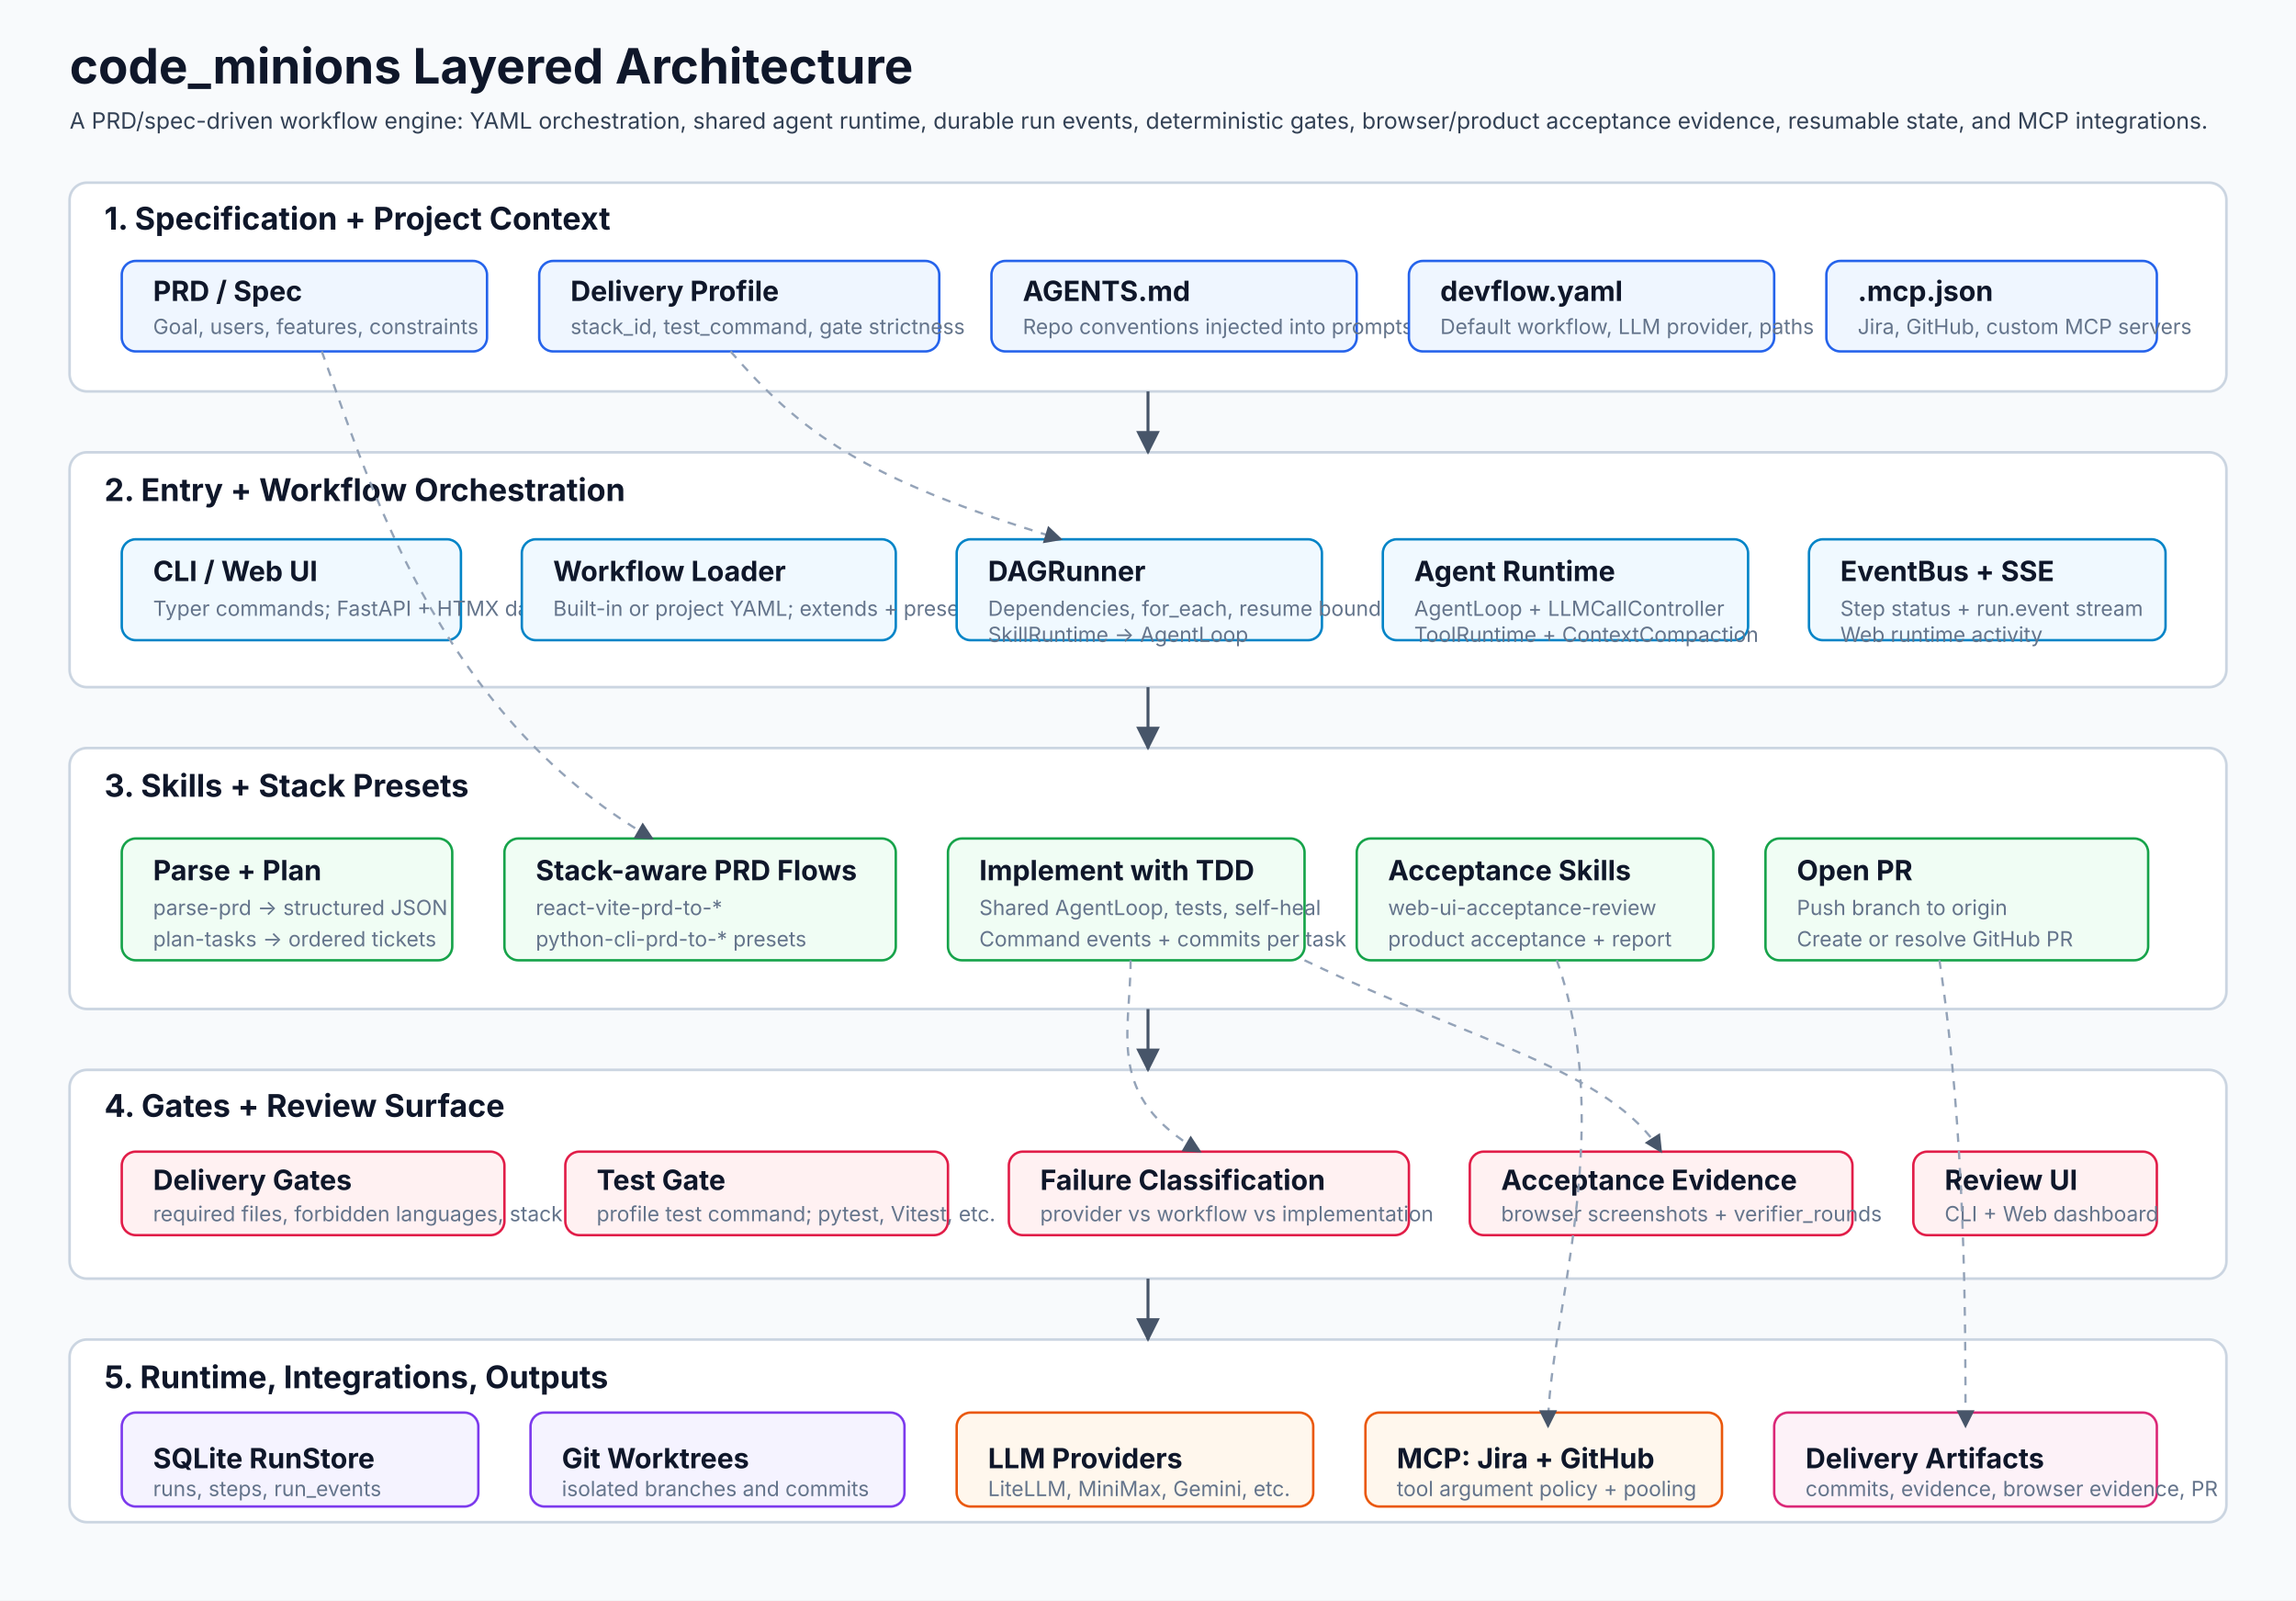
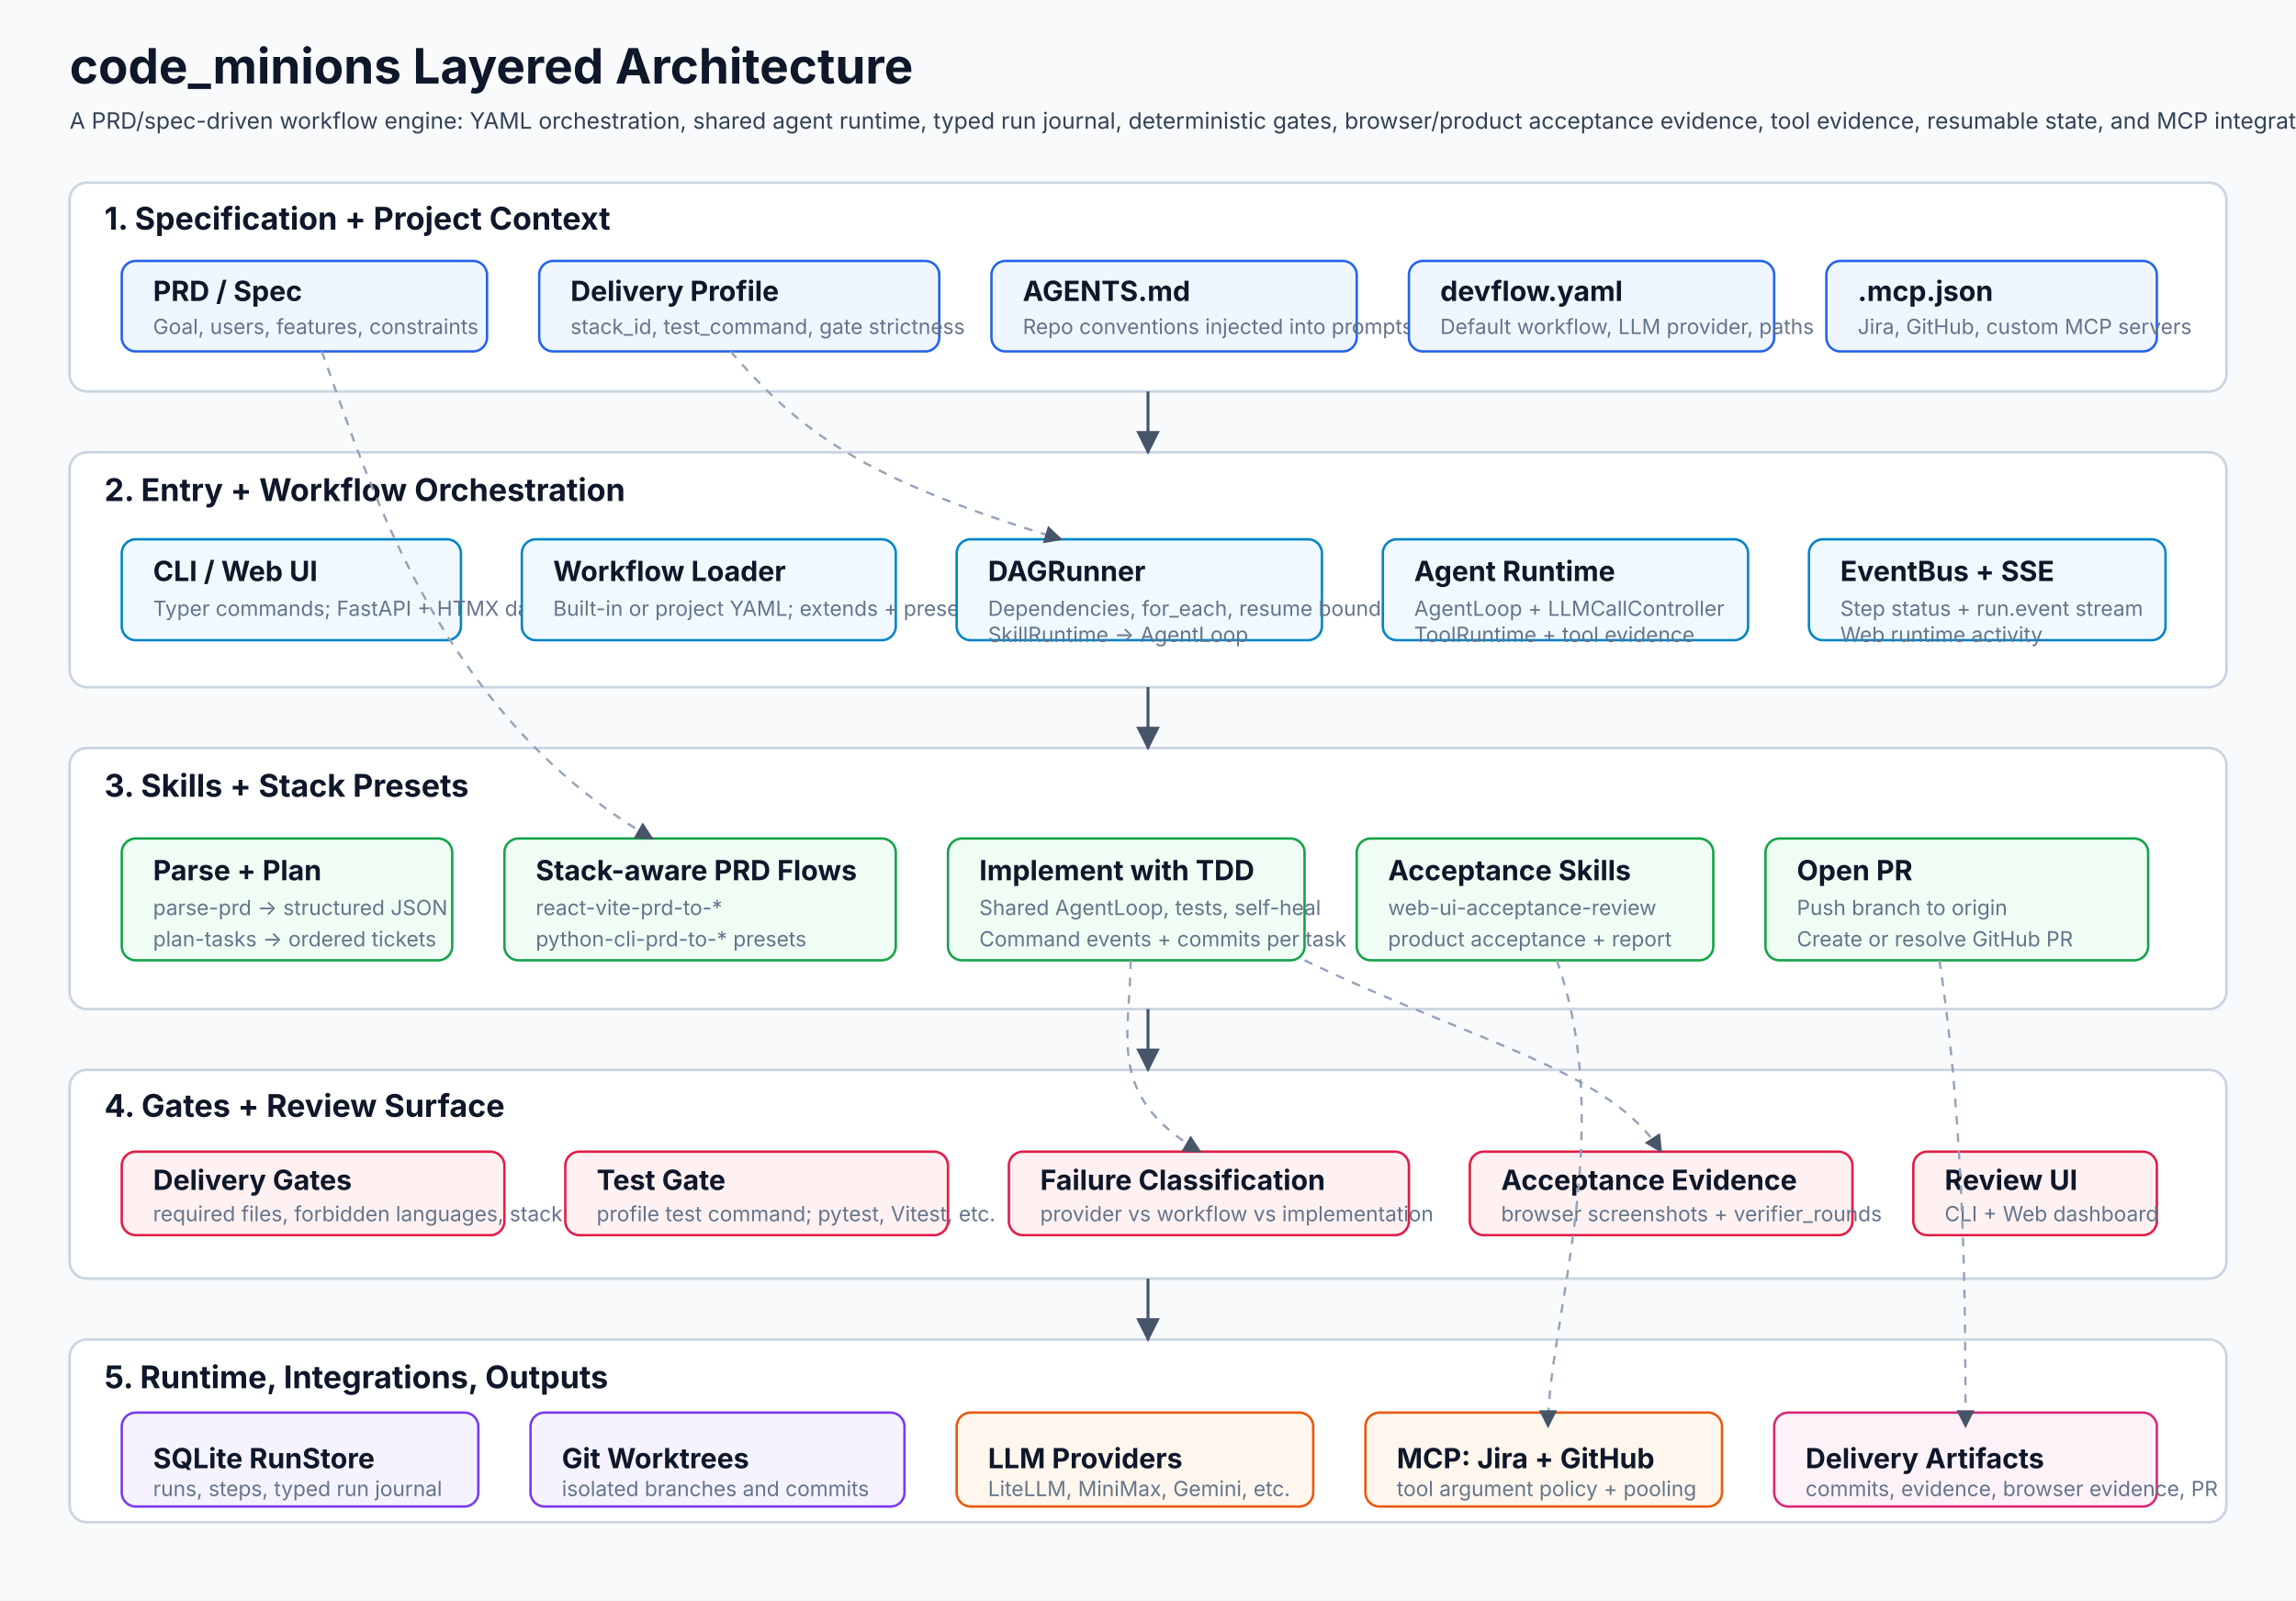
<svg xmlns="http://www.w3.org/2000/svg" width="1320" height="920" viewBox="0 0 1320 920" role="img" aria-labelledby="title desc">
  <defs>
    <marker id="arrow" viewBox="0 0 10 10" refX="9" refY="5" markerWidth="8" markerHeight="8" orient="auto-start-reverse">
      <path d="M 0 0 L 10 5 L 0 10 z" fill="#475569" />
    </marker>
    <style>
      .bg { fill: #f8fafc; }
      .layer { fill: #ffffff; stroke: #cbd5e1; stroke-width: 1.5; rx: 10; }
      .input { fill: #eff6ff; stroke: #2563eb; stroke-width: 1.4; rx: 8; }
      .orch { fill: #f0f9ff; stroke: #0284c7; stroke-width: 1.4; rx: 8; }
      .skill { fill: #f0fdf4; stroke: #16a34a; stroke-width: 1.4; rx: 8; }
      .gate { fill: #fff1f2; stroke: #e11d48; stroke-width: 1.4; rx: 8; }
      .runtime { fill: #f5f3ff; stroke: #7c3aed; stroke-width: 1.4; rx: 8; }
      .external { fill: #fff7ed; stroke: #ea580c; stroke-width: 1.4; rx: 8; }
      .output { fill: #fdf2f8; stroke: #db2777; stroke-width: 1.4; rx: 8; }
      .title { fill: #0f172a; font: 700 28px system-ui, -apple-system, BlinkMacSystemFont, "Segoe UI", sans-serif; }
      .layerTitle { fill: #0f172a; font: 700 18px system-ui, -apple-system, BlinkMacSystemFont, "Segoe UI", sans-serif; }
      .label { fill: #0f172a; font: 650 16px system-ui, -apple-system, BlinkMacSystemFont, "Segoe UI", sans-serif; }
      .text { fill: #334155; font: 13px system-ui, -apple-system, BlinkMacSystemFont, "Segoe UI", sans-serif; }
      .small { fill: #64748b; font: 12px system-ui, -apple-system, BlinkMacSystemFont, "Segoe UI", sans-serif; }
      .arrow { stroke: #475569; stroke-width: 1.7; fill: none; marker-end: url(#arrow); }
      .soft { stroke: #94a3b8; stroke-width: 1.3; fill: none; stroke-dasharray: 5 5; marker-end: url(#arrow); }
    </style>
  </defs>
  <rect class="bg" width="1320" height="920" />
  <text x="40" y="48" class="title">code_minions Layered Architecture</text>
-   <text x="40" y="74" class="text">A PRD/spec-driven workflow engine: YAML orchestration, shared agent runtime, durable run events, deterministic gates, browser/product acceptance evidence, resumable state, and MCP integrations.</text>
+   <text x="40" y="74" class="text">A PRD/spec-driven workflow engine: YAML orchestration, shared agent runtime, typed run journal, deterministic gates, browser/product acceptance evidence, tool evidence, resumable state, and MCP integrations.</text>
  <rect x="40" y="105" width="1240" height="120" class="layer" />
  <text x="60" y="132" class="layerTitle">1. Specification + Project Context</text>
  <rect x="70" y="150" width="210" height="52" class="input" />
  <text x="88" y="173" class="label">PRD / Spec</text>
  <text x="88" y="192" class="small">Goal, users, features, constraints</text>
  <rect x="310" y="150" width="230" height="52" class="input" />
  <text x="328" y="173" class="label">Delivery Profile</text>
  <text x="328" y="192" class="small">stack_id, test_command, gate strictness</text>
  <rect x="570" y="150" width="210" height="52" class="input" />
  <text x="588" y="173" class="label">AGENTS.md</text>
  <text x="588" y="192" class="small">Repo conventions injected into prompts</text>
  <rect x="810" y="150" width="210" height="52" class="input" />
  <text x="828" y="173" class="label">devflow.yaml</text>
  <text x="828" y="192" class="small">Default workflow, LLM provider, paths</text>
  <rect x="1050" y="150" width="190" height="52" class="input" />
  <text x="1068" y="173" class="label">.mcp.json</text>
  <text x="1068" y="192" class="small">Jira, GitHub, custom MCP servers</text>
  <rect x="40" y="260" width="1240" height="135" class="layer" />
  <text x="60" y="288" class="layerTitle">2. Entry + Workflow Orchestration</text>
  <rect x="70" y="310" width="195" height="58" class="orch" />
  <text x="88" y="334" class="label">CLI / Web UI</text>
  <text x="88" y="354" class="small">Typer commands; FastAPI + HTMX dashboard</text>
  <rect x="300" y="310" width="215" height="58" class="orch" />
  <text x="318" y="334" class="label">Workflow Loader</text>
  <text x="318" y="354" class="small">Built-in or project YAML; extends + presets</text>
  <rect x="550" y="310" width="210" height="58" class="orch" />
  <text x="568" y="334" class="label">DAGRunner</text>
  <text x="568" y="354" class="small">Dependencies, for_each, resume boundaries</text>
  <text x="568" y="369" class="small">SkillRuntime -&gt; AgentLoop</text>
  <rect x="795" y="310" width="210" height="58" class="orch" />
  <text x="813" y="334" class="label">Agent Runtime</text>
  <text x="813" y="354" class="small">AgentLoop + LLMCallController</text>
-   <text x="813" y="369" class="small">ToolRuntime + ContextCompaction</text>
+   <text x="813" y="369" class="small">ToolRuntime + tool evidence</text>
  <rect x="1040" y="310" width="205" height="58" class="orch" />
  <text x="1058" y="334" class="label">EventBus + SSE</text>
  <text x="1058" y="354" class="small">Step status + run.event stream</text>
  <text x="1058" y="369" class="small">Web runtime activity</text>
  <rect x="40" y="430" width="1240" height="150" class="layer" />
  <text x="60" y="458" class="layerTitle">3. Skills + Stack Presets</text>
  <rect x="70" y="482" width="190" height="70" class="skill" />
  <text x="88" y="506" class="label">Parse + Plan</text>
  <text x="88" y="526" class="small">parse-prd -&gt; structured JSON</text>
  <text x="88" y="544" class="small">plan-tasks -&gt; ordered tickets</text>
  <rect x="290" y="482" width="225" height="70" class="skill" />
  <text x="308" y="506" class="label">Stack-aware PRD Flows</text>
  <text x="308" y="526" class="small">react-vite-prd-to-*</text>
  <text x="308" y="544" class="small">python-cli-prd-to-* presets</text>
  <rect x="545" y="482" width="205" height="70" class="skill" />
  <text x="563" y="506" class="label">Implement with TDD</text>
  <text x="563" y="526" class="small">Shared AgentLoop, tests, self-heal</text>
  <text x="563" y="544" class="small">Command events + commits per task</text>
  <rect x="780" y="482" width="205" height="70" class="skill" />
  <text x="798" y="506" class="label">Acceptance Skills</text>
  <text x="798" y="526" class="small">web-ui-acceptance-review</text>
  <text x="798" y="544" class="small">product acceptance + report</text>
  <rect x="1015" y="482" width="220" height="70" class="skill" />
  <text x="1033" y="506" class="label">Open PR</text>
  <text x="1033" y="526" class="small">Push branch to origin</text>
  <text x="1033" y="544" class="small">Create or resolve GitHub PR</text>
  <rect x="40" y="615" width="1240" height="120" class="layer" />
  <text x="60" y="642" class="layerTitle">4. Gates + Review Surface</text>
  <rect x="70" y="662" width="220" height="48" class="gate" />
  <text x="88" y="684" class="label">Delivery Gates</text>
  <text x="88" y="702" class="small">required files, forbidden languages, stack checks</text>
  <rect x="325" y="662" width="220" height="48" class="gate" />
  <text x="343" y="684" class="label">Test Gate</text>
  <text x="343" y="702" class="small">profile test command; pytest, Vitest, etc.</text>
  <rect x="580" y="662" width="230" height="48" class="gate" />
  <text x="598" y="684" class="label">Failure Classification</text>
  <text x="598" y="702" class="small">provider vs workflow vs implementation</text>
  <rect x="845" y="662" width="220" height="48" class="gate" />
  <text x="863" y="684" class="label">Acceptance Evidence</text>
  <text x="863" y="702" class="small">browser screenshots + verifier_rounds</text>
  <rect x="1100" y="662" width="140" height="48" class="gate" />
  <text x="1118" y="684" class="label">Review UI</text>
  <text x="1118" y="702" class="small">CLI + Web dashboard</text>
  <rect x="40" y="770" width="1240" height="105" class="layer" />
  <text x="60" y="798" class="layerTitle">5. Runtime, Integrations, Outputs</text>
  <rect x="70" y="812" width="205" height="54" class="runtime" />
  <text x="88" y="844" class="label">SQLite RunStore</text>
-   <text x="88" y="860" class="small">runs, steps, run_events</text>
+   <text x="88" y="860" class="small">runs, steps, typed run journal</text>
  <rect x="305" y="812" width="215" height="54" class="runtime" />
  <text x="323" y="844" class="label">Git Worktrees</text>
  <text x="323" y="860" class="small">isolated branches and commits</text>
  <rect x="550" y="812" width="205" height="54" class="external" />
  <text x="568" y="844" class="label">LLM Providers</text>
  <text x="568" y="860" class="small">LiteLLM, MiniMax, Gemini, etc.</text>
  <rect x="785" y="812" width="205" height="54" class="external" />
  <text x="803" y="844" class="label">MCP: Jira + GitHub</text>
  <text x="803" y="860" class="small">tool argument policy + pooling</text>
  <rect x="1020" y="812" width="220" height="54" class="output" />
  <text x="1038" y="844" class="label">Delivery Artifacts</text>
  <text x="1038" y="860" class="small">commits, evidence, browser evidence, PR</text>
  <path class="arrow" d="M 660 225 L 660 260" />
  <path class="arrow" d="M 660 395 L 660 430" />
  <path class="arrow" d="M 660 580 L 660 615" />
  <path class="arrow" d="M 660 735 L 660 770" />
  <path class="soft" d="M 420 202 C 460 248 495 275 610 310" />
  <path class="soft" d="M 185 202 C 210 270 250 410 375 482" />
  <path class="soft" d="M 650 552 C 650 595 635 630 690 662" />
  <path class="soft" d="M 750 552 C 850 600 925 615 955 662" />
  <path class="soft" d="M 895 552 C 930 650 890 760 890 820" />
  <path class="soft" d="M 1115 552 C 1130 650 1130 760 1130 820" />
</svg>
